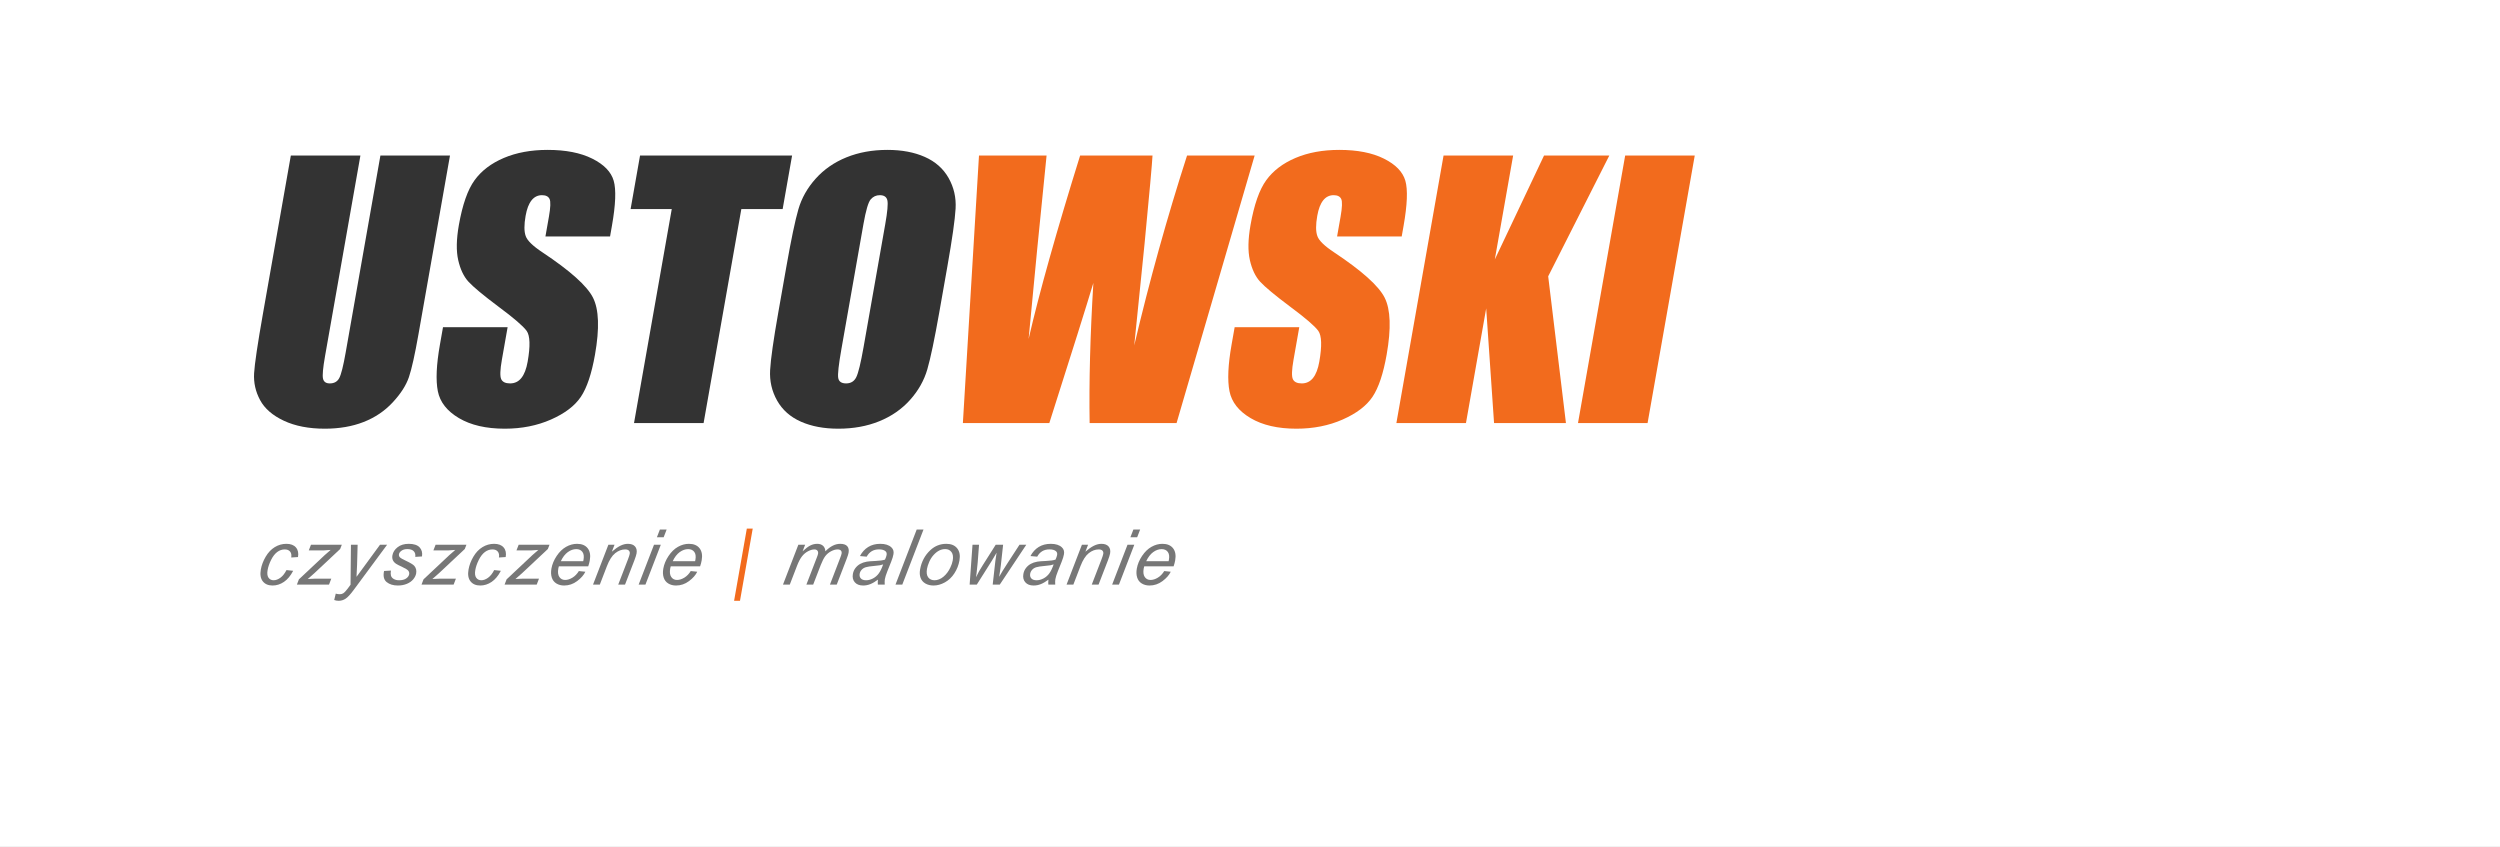
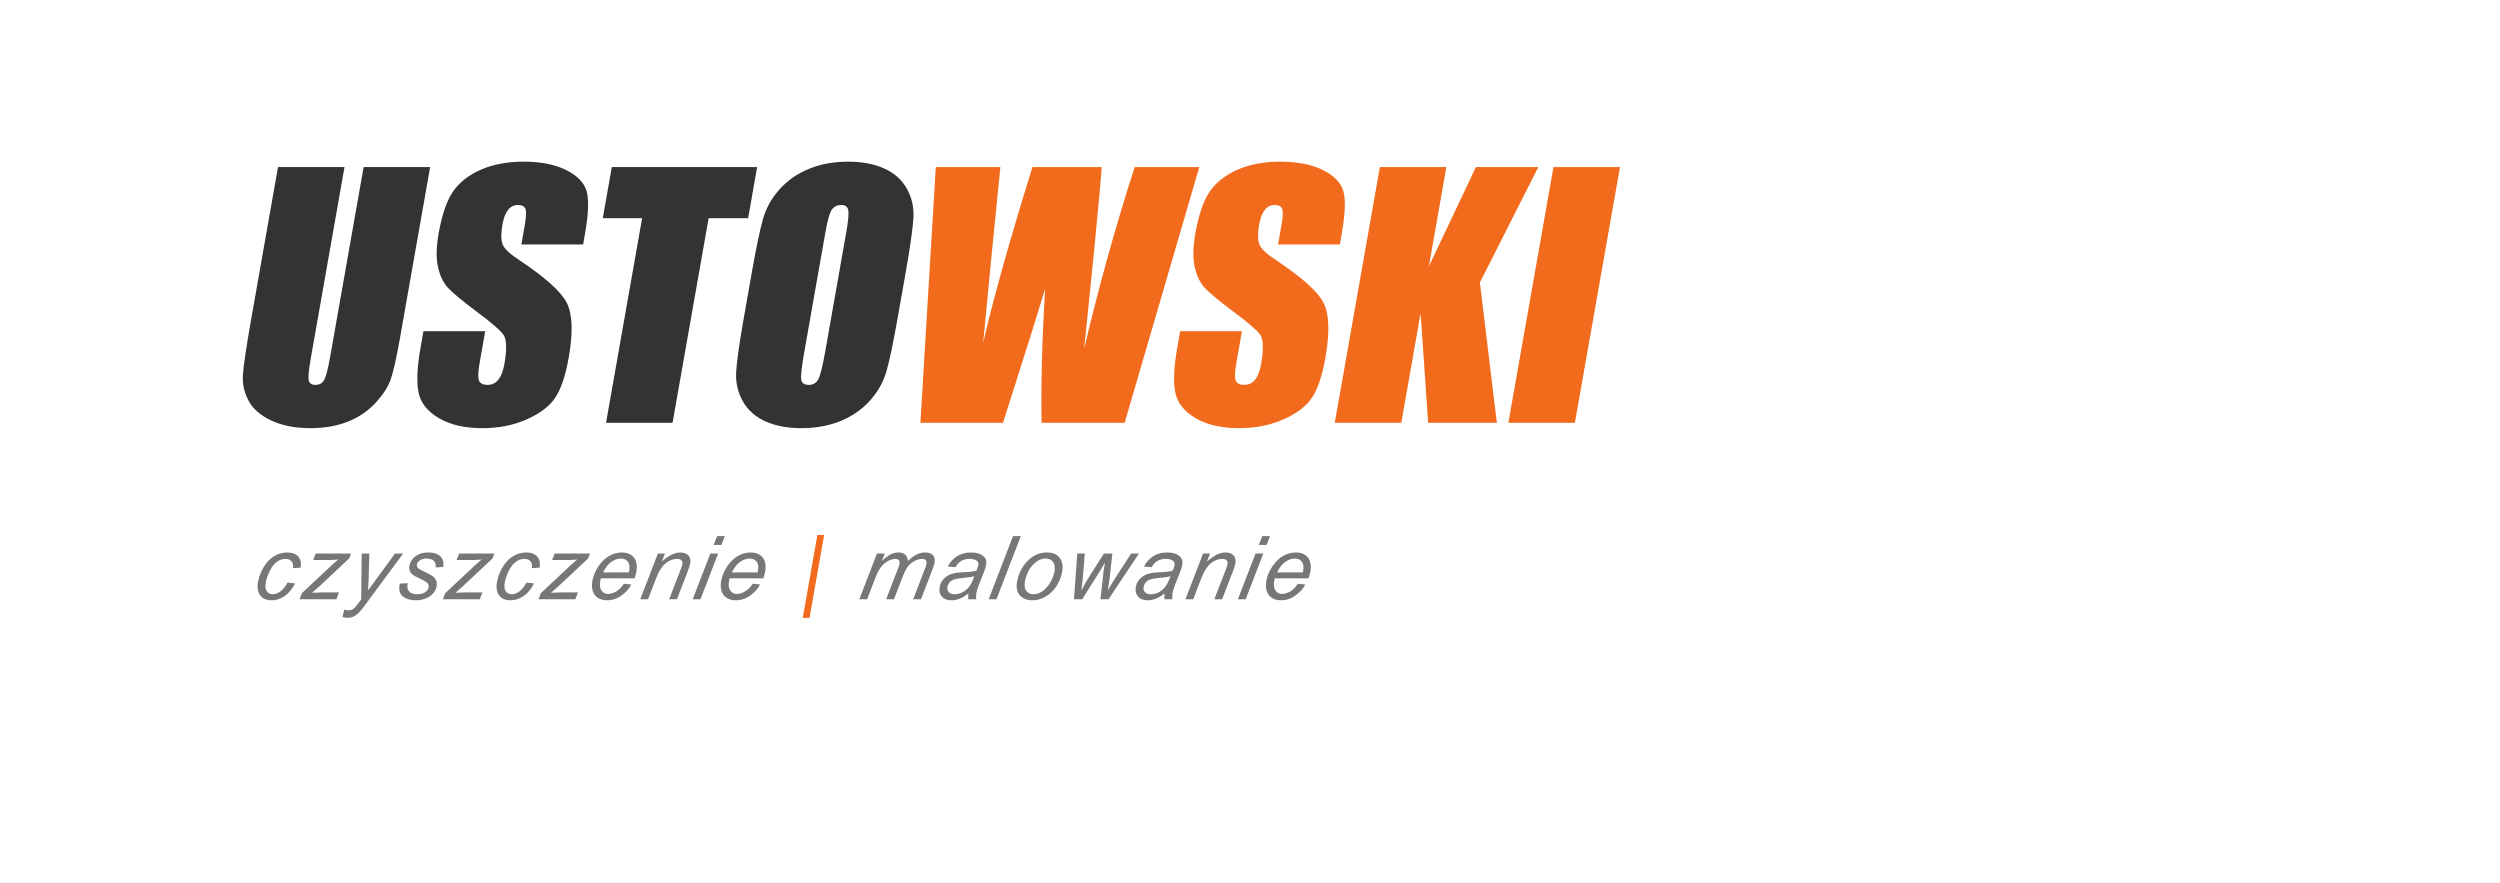
- <svg xmlns="http://www.w3.org/2000/svg" viewBox="0 0 650 220">
-   <rect width="650" height="220" fill="#ffffff" />
-   <path d="M1041 1619V537Q1041 353 1029.0 278.5Q1017 204 958.0 125.5Q899 47 802.5 6.5Q706 -34 575 -34Q430 -34 319.0 14.0Q208 62 153.0 139.0Q98 216 88.0 301.5Q78 387 78 661V1619H499V405Q499 299 510.5 269.5Q522 240 557 240Q597 240 608.5 272.5Q620 305 620 426V1619Z" transform="matrix(0.042969,0,0.007577,-0.042969,60.00,110.00)" fill="#333333" />
-   <path d="M976 1129H585V1249Q585 1333 570.0 1356.0Q555 1379 520 1379Q482 1379 462.5 1348.0Q443 1317 443 1254Q443 1173 465 1132Q486 1091 584 1033Q865 866 938 759Q1011 652 1011 414Q1011 241 970.5 159.0Q930 77 814.0 21.5Q698 -34 544 -34Q375 -34 255.5 30.0Q136 94 99.0 193.0Q62 292 62 474V580H453V383Q453 292 469.5 266.0Q486 240 528 240Q570 240 590.5 273.0Q611 306 611 371Q611 514 572 558Q532 602 375 705Q218 809 167.0 856.0Q116 903 82.5 986.0Q49 1069 49 1198Q49 1384 96.5 1470.0Q144 1556 250.0 1604.5Q356 1653 506 1653Q670 1653 785.5 1600.0Q901 1547 938.5 1466.5Q976 1386 976 1193Z" transform="matrix(0.042969,0,0.007577,-0.042969,108.12,110.00)" fill="#333333" />
-   <path d="M932 1619V1295H682V0H261V1295H12V1619Z" transform="matrix(0.042969,0,0.007577,-0.042969,153.63,110.00)" fill="#333333" />
-   <path d="M1046 671Q1046 427 1034.5 325.5Q1023 224 962.5 140.0Q902 56 799.0 11.0Q696 -34 559 -34Q429 -34 325.5 8.5Q222 51 159.0 136.0Q96 221 84.0 321.0Q72 421 72 671V948Q72 1192 83.5 1293.5Q95 1395 155.5 1479.0Q216 1563 319.0 1608.0Q422 1653 559 1653Q689 1653 792.5 1610.5Q896 1568 959.0 1483.0Q1022 1398 1034.0 1298.0Q1046 1198 1046 948ZM625 1203Q625 1316 612.5 1347.5Q600 1379 561 1379Q528 1379 510.5 1353.5Q493 1328 493 1203V447Q493 306 504.5 273.0Q516 240 558 240Q601 240 613.0 278.0Q625 316 625 459Z" transform="matrix(0.042969,0,0.007577,-0.042969,194.19,110.00)" fill="#333333" />
-   <path d="M1668 1619 1481 0H955Q883 373 828 848Q803 645 711 0H188L0 1619H409L452 1054L496 509Q519 932 612 1619H1050Q1059 1548 1096 1085L1142 470Q1177 1057 1259 1619Z" transform="matrix(0.042969,0,0.007577,-0.042969,242.27,110.00)" fill="#f26b1d" />
-   <path d="M976 1129H585V1249Q585 1333 570.0 1356.0Q555 1379 520 1379Q482 1379 462.5 1348.0Q443 1317 443 1254Q443 1173 465 1132Q486 1091 584 1033Q865 866 938 759Q1011 652 1011 414Q1011 241 970.5 159.0Q930 77 814.0 21.5Q698 -34 544 -34Q375 -34 255.5 30.0Q136 94 99.0 193.0Q62 292 62 474V580H453V383Q453 292 469.5 266.0Q486 240 528 240Q570 240 590.5 273.0Q611 306 611 371Q611 514 572 558Q532 602 375 705Q218 809 167.0 856.0Q116 903 82.5 986.0Q49 1069 49 1198Q49 1384 96.5 1470.0Q144 1556 250.0 1604.5Q356 1653 506 1653Q670 1653 785.5 1600.0Q901 1547 938.5 1466.5Q976 1386 976 1193Z" transform="matrix(0.042969,0,0.007577,-0.042969,313.95,110.00)" fill="#f26b1d" />
-   <path d="M1087 1619 846 888 1110 0H675L505 694V0H84V1619H505V990L692 1619Z" transform="matrix(0.042969,0,0.007577,-0.042969,359.45,110.00)" fill="#f26b1d" />
-   <path d="M505 1619V0H84V1619Z" transform="matrix(0.042969,0,0.007577,-0.042969,406.67,110.00)" fill="#f26b1d" />
-   <path d="M801 387 982 368Q914 169 788.5 72.5Q663 -24 503 -24Q330 -24 222.5 88.0Q115 200 115 401Q115 575 184.0 743.0Q253 911 381.5 998.5Q510 1086 675 1086Q846 1086 946.0 989.5Q1046 893 1046 734L868 722Q867 823 809.5 880.0Q752 937 658 937Q549 937 469.0 868.0Q389 799 343.5 658.5Q298 518 298 388Q298 252 358.0 184.0Q418 116 506 116Q594 116 674.5 183.0Q755 250 801 387Z" transform="matrix(0.009766,0,0.001722,-0.009766,66.00,152.00)" fill="#777777" />
-   <path d="M40 0 69 140 640 783Q701 851 776 924Q647 911 591 911H196L228 1062H1049L1025 948L449 301Q400 246 303 150Q454 159 510 159H928L895 0Z" transform="matrix(0.009766,0,0.001722,-0.009766,76.80,152.00)" fill="#777777" />
-   <path d="M0 -410 11 -240Q67 -256 120 -256Q175 -256 209 -231Q253 -198 305 -107L363 -3L186 1062H364L444 525Q468 366 485 207L960 1062H1149L472 -141Q374 -317 298.0 -374.0Q222 -431 123 -431Q60 -431 0 -410Z" transform="matrix(0.009766,0,0.001722,-0.009766,87.60,152.00)" fill="#777777" />
-   <path d="M85 363 266 374Q266 296 290.0 241.0Q314 186 378.5 151.0Q443 116 529 116Q649 116 709.0 164.0Q769 212 769 277Q769 324 733 366Q696 408 552.5 469.5Q409 531 369 556Q302 597 268.0 652.5Q234 708 234 780Q234 906 334.0 996.0Q434 1086 614 1086Q814 1086 918.5 993.5Q1023 901 1027 750L850 738Q846 834 782.0 890.0Q718 946 601 946Q507 946 455.0 903.0Q403 860 403 810Q403 760 448 722Q478 696 603 642Q811 552 865 500Q951 417 951 298Q951 219 902.5 143.0Q854 67 754.5 21.5Q655 -24 520 -24Q336 -24 207 67Q78 158 85 363Z" transform="matrix(0.009766,0,0.001722,-0.009766,98.40,152.00)" fill="#777777" />
-   <path d="M40 0 69 140 640 783Q701 851 776 924Q647 911 591 911H196L228 1062H1049L1025 948L449 301Q400 246 303 150Q454 159 510 159H928L895 0Z" transform="matrix(0.009766,0,0.001722,-0.009766,109.20,152.00)" fill="#777777" />
-   <path d="M801 387 982 368Q914 169 788.5 72.5Q663 -24 503 -24Q330 -24 222.5 88.0Q115 200 115 401Q115 575 184.0 743.0Q253 911 381.5 998.5Q510 1086 675 1086Q846 1086 946.0 989.5Q1046 893 1046 734L868 722Q867 823 809.5 880.0Q752 937 658 937Q549 937 469.0 868.0Q389 799 343.5 658.5Q298 518 298 388Q298 252 358.0 184.0Q418 116 506 116Q594 116 674.5 183.0Q755 250 801 387Z" transform="matrix(0.009766,0,0.001722,-0.009766,120.00,152.00)" fill="#777777" />
-   <path d="M40 0 69 140 640 783Q701 851 776 924Q647 911 591 911H196L228 1062H1049L1025 948L449 301Q400 246 303 150Q454 159 510 159H928L895 0Z" transform="matrix(0.009766,0,0.001722,-0.009766,130.80,152.00)" fill="#777777" />
-   <path d="M848 361 1024 343Q986 212 849.5 94.0Q713 -24 524 -24Q406 -24 307.5 30.5Q209 85 157.5 189.0Q106 293 106 426Q106 600 186.5 763.5Q267 927 395.0 1006.5Q523 1086 672 1086Q862 1086 975.5 968.0Q1089 850 1089 646Q1089 568 1075 486H293Q289 455 289 430Q289 281 357.5 202.5Q426 124 525 124Q618 124 708.0 185.0Q798 246 848 361ZM322 624H918Q919 652 919 664Q919 800 851.0 872.5Q783 945 676 945Q560 945 464.5 865.0Q369 785 322 624Z" transform="matrix(0.009766,0,0.001722,-0.009766,141.60,152.00)" fill="#777777" />
-   <path d="M68 0 290 1062H454L415 877Q522 986 615.0 1036.0Q708 1086 805 1086Q934 1086 1007.5 1016.0Q1081 946 1081 829Q1081 770 1055 643L920 0H739L880 673Q901 771 901 818Q901 871 864.5 904.0Q828 937 759 937Q620 937 511.5 837.0Q403 737 352 494L249 0Z" transform="matrix(0.009766,0,0.001722,-0.009766,153.52,152.00)" fill="#777777" />
-   <path d="M325 1261 368 1466H548L505 1261ZM61 0 283 1062H464L242 0Z" transform="matrix(0.009766,0,0.001722,-0.009766,165.45,152.00)" fill="#777777" />
-   <path d="M848 361 1024 343Q986 212 849.5 94.0Q713 -24 524 -24Q406 -24 307.5 30.5Q209 85 157.5 189.0Q106 293 106 426Q106 600 186.5 763.5Q267 927 395.0 1006.5Q523 1086 672 1086Q862 1086 975.5 968.0Q1089 850 1089 646Q1089 568 1075 486H293Q289 455 289 430Q289 281 357.5 202.5Q426 124 525 124Q618 124 708.0 185.0Q798 246 848 361ZM322 624H918Q919 652 919 664Q919 800 851.0 872.5Q783 945 676 945Q560 945 464.5 865.0Q369 785 322 624Z" transform="matrix(0.009766,0,0.001722,-0.009766,170.69,152.00)" fill="#777777" />
-   <path d="M188 -431V1491H345V-431Z" transform="matrix(0.009766,0,0.001722,-0.009766,189.77,152.00)" fill="#f26b1d" />
-   <path d="M67 0 289 1062H470L433 887Q534 1000 613.5 1043.0Q693 1086 786 1086Q885 1086 951.5 1033.5Q1018 981 1039 887Q1120 987 1209.5 1036.5Q1299 1086 1398 1086Q1531 1086 1597.5 1023.0Q1664 960 1664 846Q1664 797 1641 684L1498 0H1317L1463 702Q1482 788 1482 825Q1482 877 1449.0 907.0Q1416 937 1356 937Q1275 937 1191.0 888.0Q1107 839 1060.5 759.5Q1014 680 979 515L871 0H690L840 717Q856 790 856 821Q856 873 823.5 905.0Q791 937 739 937Q662 937 577.5 888.0Q493 839 440.0 751.5Q387 664 353 502L248 0Z" transform="matrix(0.009766,0,0.001722,-0.009766,202.92,152.00)" fill="#777777" />
-   <path d="M784 132Q690 51 603.0 13.5Q516 -24 417 -24Q270 -24 180.0 62.5Q90 149 90 284Q90 373 130.5 441.5Q171 510 238.0 551.5Q305 593 402 611Q463 623 633.5 630.0Q804 637 878 666Q899 740 899 789Q899 852 853 888Q790 938 669 938Q555 938 482.5 887.5Q410 837 377 744L194 760Q250 918 371.5 1002.0Q493 1086 678 1086Q875 1086 990 992Q1078 922 1078 810Q1078 725 1053 613L994 349Q966 223 966 144Q966 94 988 0H805Q790 52 784 132ZM851 538Q813 523 769.5 515.0Q726 507 624 498Q466 484 401.0 462.5Q336 441 303.0 394.0Q270 347 270 290Q270 214 322.5 165.0Q375 116 472 116Q562 116 645.0 163.5Q728 211 776.0 296.0Q824 381 851 538Z" transform="matrix(0.009766,0,0.001722,-0.009766,220.38,152.00)" fill="#777777" />
-   <path d="M54 0 360 1466H541L235 0Z" transform="matrix(0.009766,0,0.001722,-0.009766,232.30,152.00)" fill="#777777" />
-   <path d="M100 403Q100 714 283 918Q434 1086 679 1086Q871 1086 988.5 966.0Q1106 846 1106 642Q1106 459 1032.0 301.5Q958 144 821.5 60.0Q685 -24 534 -24Q410 -24 308.5 29.0Q207 82 153.5 179.0Q100 276 100 403ZM281 421Q281 271 353.0 193.5Q425 116 536 116Q594 116 651.0 139.5Q708 163 757.0 211.0Q806 259 840.5 320.5Q875 382 896 453Q927 552 927 643Q927 787 854.5 866.5Q782 946 672 946Q587 946 517.0 905.5Q447 865 390.5 787.0Q334 709 307.5 605.5Q281 502 281 421Z" transform="matrix(0.009766,0,0.001722,-0.009766,237.55,152.00)" fill="#777777" />
-   <path d="M270 0 159 1062H333L381 585L400 317Q402 287 406 196Q436 298 457.0 352.5Q478 407 524 508L777 1062H974L1009 531Q1017 410 1019 208Q1069 342 1182 580L1410 1062H1591L1072 0H884L844 623Q840 681 838 849Q797 742 741 618L460 0Z" transform="matrix(0.009766,0,0.001722,-0.009766,249.47,152.00)" fill="#777777" />
-   <path d="M784 132Q690 51 603.0 13.5Q516 -24 417 -24Q270 -24 180.0 62.5Q90 149 90 284Q90 373 130.5 441.5Q171 510 238.0 551.5Q305 593 402 611Q463 623 633.5 630.0Q804 637 878 666Q899 740 899 789Q899 852 853 888Q790 938 669 938Q555 938 482.5 887.5Q410 837 377 744L194 760Q250 918 371.5 1002.0Q493 1086 678 1086Q875 1086 990 992Q1078 922 1078 810Q1078 725 1053 613L994 349Q966 223 966 144Q966 94 988 0H805Q790 52 784 132ZM851 538Q813 523 769.5 515.0Q726 507 624 498Q466 484 401.0 462.5Q336 441 303.0 394.0Q270 347 270 290Q270 214 322.5 165.0Q375 116 472 116Q562 116 645.0 163.5Q728 211 776.0 296.0Q824 381 851 538Z" transform="matrix(0.009766,0,0.001722,-0.009766,264.71,152.00)" fill="#777777" />
-   <path d="M68 0 290 1062H454L415 877Q522 986 615.0 1036.0Q708 1086 805 1086Q934 1086 1007.5 1016.0Q1081 946 1081 829Q1081 770 1055 643L920 0H739L880 673Q901 771 901 818Q901 871 864.5 904.0Q828 937 759 937Q620 937 511.5 837.0Q403 737 352 494L249 0Z" transform="matrix(0.009766,0,0.001722,-0.009766,276.64,152.00)" fill="#777777" />
-   <path d="M325 1261 368 1466H548L505 1261ZM61 0 283 1062H464L242 0Z" transform="matrix(0.009766,0,0.001722,-0.009766,288.56,152.00)" fill="#777777" />
-   <path d="M848 361 1024 343Q986 212 849.5 94.0Q713 -24 524 -24Q406 -24 307.5 30.5Q209 85 157.5 189.0Q106 293 106 426Q106 600 186.5 763.5Q267 927 395.0 1006.5Q523 1086 672 1086Q862 1086 975.5 968.0Q1089 850 1089 646Q1089 568 1075 486H293Q289 455 289 430Q289 281 357.5 202.5Q426 124 525 124Q618 124 708.0 185.0Q798 246 848 361ZM322 624H918Q919 652 919 664Q919 800 851.0 872.5Q783 945 676 945Q560 945 464.5 865.0Q369 785 322 624Z" transform="matrix(0.009766,0,0.001722,-0.009766,293.80,152.00)" fill="#777777" />
+ <svg xmlns="http://www.w3.org/2000/svg" viewBox="0 0 680 240">
+   <rect width="680" height="240" fill="#ffffff" />
+   <path d="M1041 1619V537Q1041 353 1029.0 278.5Q1017 204 958.0 125.5Q899 47 802.5 6.5Q706 -34 575 -34Q430 -34 319.0 14.0Q208 62 153.0 139.0Q98 216 88.0 301.5Q78 387 78 661V1619H499V405Q499 299 510.5 269.5Q522 240 557 240Q597 240 608.5 272.5Q620 305 620 426V1619Z" transform="matrix(0.042969,0,0.007577,-0.042969,60.00,115.00)" fill="#333333" />
+   <path d="M976 1129H585V1249Q585 1333 570.0 1356.0Q555 1379 520 1379Q482 1379 462.5 1348.0Q443 1317 443 1254Q443 1173 465 1132Q486 1091 584 1033Q865 866 938 759Q1011 652 1011 414Q1011 241 970.5 159.0Q930 77 814.0 21.5Q698 -34 544 -34Q375 -34 255.5 30.0Q136 94 99.0 193.0Q62 292 62 474V580H453V383Q453 292 469.5 266.0Q486 240 528 240Q570 240 590.5 273.0Q611 306 611 371Q611 514 572 558Q532 602 375 705Q218 809 167.0 856.0Q116 903 82.5 986.0Q49 1069 49 1198Q49 1384 96.5 1470.0Q144 1556 250.0 1604.5Q356 1653 506 1653Q670 1653 785.5 1600.0Q901 1547 938.5 1466.5Q976 1386 976 1193Z" transform="matrix(0.042969,0,0.007577,-0.042969,108.12,115.00)" fill="#333333" />
+   <path d="M932 1619V1295H682V0H261V1295H12V1619Z" transform="matrix(0.042969,0,0.007577,-0.042969,153.63,115.00)" fill="#333333" />
+   <path d="M1046 671Q1046 427 1034.5 325.5Q1023 224 962.5 140.0Q902 56 799.0 11.0Q696 -34 559 -34Q429 -34 325.5 8.5Q222 51 159.0 136.0Q96 221 84.0 321.0Q72 421 72 671V948Q72 1192 83.5 1293.5Q95 1395 155.5 1479.0Q216 1563 319.0 1608.0Q422 1653 559 1653Q689 1653 792.5 1610.5Q896 1568 959.0 1483.0Q1022 1398 1034.0 1298.0Q1046 1198 1046 948ZM625 1203Q625 1316 612.5 1347.5Q600 1379 561 1379Q528 1379 510.5 1353.5Q493 1328 493 1203V447Q493 306 504.5 273.0Q516 240 558 240Q601 240 613.0 278.0Q625 316 625 459Z" transform="matrix(0.042969,0,0.007577,-0.042969,194.19,115.00)" fill="#333333" />
+   <path d="M1668 1619 1481 0H955Q883 373 828 848Q803 645 711 0H188L0 1619H409L452 1054L496 509Q519 932 612 1619H1050Q1059 1548 1096 1085L1142 470Q1177 1057 1259 1619Z" transform="matrix(0.042969,0,0.007577,-0.042969,242.27,115.00)" fill="#f26b1d" />
+   <path d="M976 1129H585V1249Q585 1333 570.0 1356.0Q555 1379 520 1379Q482 1379 462.5 1348.0Q443 1317 443 1254Q443 1173 465 1132Q486 1091 584 1033Q865 866 938 759Q1011 652 1011 414Q1011 241 970.5 159.0Q930 77 814.0 21.5Q698 -34 544 -34Q375 -34 255.5 30.0Q136 94 99.0 193.0Q62 292 62 474V580H453V383Q453 292 469.5 266.0Q486 240 528 240Q570 240 590.5 273.0Q611 306 611 371Q611 514 572 558Q532 602 375 705Q218 809 167.0 856.0Q116 903 82.5 986.0Q49 1069 49 1198Q49 1384 96.5 1470.0Q144 1556 250.0 1604.5Q356 1653 506 1653Q670 1653 785.5 1600.0Q901 1547 938.5 1466.5Q976 1386 976 1193Z" transform="matrix(0.042969,0,0.007577,-0.042969,313.95,115.00)" fill="#f26b1d" />
+   <path d="M1087 1619 846 888 1110 0H675L505 694V0H84V1619H505V990L692 1619Z" transform="matrix(0.042969,0,0.007577,-0.042969,359.45,115.00)" fill="#f26b1d" />
+   <path d="M505 1619V0H84V1619Z" transform="matrix(0.042969,0,0.007577,-0.042969,406.67,115.00)" fill="#f26b1d" />
+   <path d="M801 387 982 368Q914 169 788.5 72.5Q663 -24 503 -24Q330 -24 222.5 88.0Q115 200 115 401Q115 575 184.0 743.0Q253 911 381.5 998.5Q510 1086 675 1086Q846 1086 946.0 989.5Q1046 893 1046 734L868 722Q867 823 809.5 880.0Q752 937 658 937Q549 937 469.0 868.0Q389 799 343.5 658.5Q298 518 298 388Q298 252 358.0 184.0Q418 116 506 116Q594 116 674.5 183.0Q755 250 801 387Z" transform="matrix(0.011719,0,0.002066,-0.011719,68.00,163.00)" fill="#777777" />
+   <path d="M40 0 69 140 640 783Q701 851 776 924Q647 911 591 911H196L228 1062H1049L1025 948L449 301Q400 246 303 150Q454 159 510 159H928L895 0Z" transform="matrix(0.011719,0,0.002066,-0.011719,81.00,163.00)" fill="#777777" />
+   <path d="M0 -410 11 -240Q67 -256 120 -256Q175 -256 209 -231Q253 -198 305 -107L363 -3L186 1062H364L444 525Q468 366 485 207L960 1062H1149L472 -141Q374 -317 298.0 -374.0Q222 -431 123 -431Q60 -431 0 -410Z" transform="matrix(0.011719,0,0.002066,-0.011719,94.00,163.00)" fill="#777777" />
+   <path d="M85 363 266 374Q266 296 290.0 241.0Q314 186 378.5 151.0Q443 116 529 116Q649 116 709.0 164.0Q769 212 769 277Q769 324 733 366Q696 408 552.5 469.5Q409 531 369 556Q302 597 268.0 652.5Q234 708 234 780Q234 906 334.0 996.0Q434 1086 614 1086Q814 1086 918.5 993.5Q1023 901 1027 750L850 738Q846 834 782.0 890.0Q718 946 601 946Q507 946 455.0 903.0Q403 860 403 810Q403 760 448 722Q478 696 603 642Q811 552 865 500Q951 417 951 298Q951 219 902.5 143.0Q854 67 754.5 21.5Q655 -24 520 -24Q336 -24 207 67Q78 158 85 363Z" transform="matrix(0.011719,0,0.002066,-0.011719,107.00,163.00)" fill="#777777" />
+   <path d="M40 0 69 140 640 783Q701 851 776 924Q647 911 591 911H196L228 1062H1049L1025 948L449 301Q400 246 303 150Q454 159 510 159H928L895 0Z" transform="matrix(0.011719,0,0.002066,-0.011719,120.00,163.00)" fill="#777777" />
+   <path d="M801 387 982 368Q914 169 788.5 72.5Q663 -24 503 -24Q330 -24 222.5 88.0Q115 200 115 401Q115 575 184.0 743.0Q253 911 381.5 998.5Q510 1086 675 1086Q846 1086 946.0 989.5Q1046 893 1046 734L868 722Q867 823 809.5 880.0Q752 937 658 937Q549 937 469.0 868.0Q389 799 343.5 658.5Q298 518 298 388Q298 252 358.0 184.0Q418 116 506 116Q594 116 674.5 183.0Q755 250 801 387Z" transform="matrix(0.011719,0,0.002066,-0.011719,133.00,163.00)" fill="#777777" />
+   <path d="M40 0 69 140 640 783Q701 851 776 924Q647 911 591 911H196L228 1062H1049L1025 948L449 301Q400 246 303 150Q454 159 510 159H928L895 0Z" transform="matrix(0.011719,0,0.002066,-0.011719,146.00,163.00)" fill="#777777" />
+   <path d="M848 361 1024 343Q986 212 849.5 94.0Q713 -24 524 -24Q406 -24 307.5 30.5Q209 85 157.5 189.0Q106 293 106 426Q106 600 186.5 763.5Q267 927 395.0 1006.5Q523 1086 672 1086Q862 1086 975.5 968.0Q1089 850 1089 646Q1089 568 1075 486H293Q289 455 289 430Q289 281 357.5 202.5Q426 124 525 124Q618 124 708.0 185.0Q798 246 848 361ZM322 624H918Q919 652 919 664Q919 800 851.0 872.5Q783 945 676 945Q560 945 464.5 865.0Q369 785 322 624Z" transform="matrix(0.011719,0,0.002066,-0.011719,159.00,163.00)" fill="#777777" />
+   <path d="M68 0 290 1062H454L415 877Q522 986 615.0 1036.0Q708 1086 805 1086Q934 1086 1007.5 1016.0Q1081 946 1081 829Q1081 770 1055 643L920 0H739L880 673Q901 771 901 818Q901 871 864.5 904.0Q828 937 759 937Q620 937 511.5 837.0Q403 737 352 494L249 0Z" transform="matrix(0.011719,0,0.002066,-0.011719,173.35,163.00)" fill="#777777" />
+   <path d="M325 1261 368 1466H548L505 1261ZM61 0 283 1062H464L242 0Z" transform="matrix(0.011719,0,0.002066,-0.011719,187.70,163.00)" fill="#777777" />
+   <path d="M848 361 1024 343Q986 212 849.5 94.0Q713 -24 524 -24Q406 -24 307.5 30.5Q209 85 157.5 189.0Q106 293 106 426Q106 600 186.5 763.5Q267 927 395.0 1006.5Q523 1086 672 1086Q862 1086 975.5 968.0Q1089 850 1089 646Q1089 568 1075 486H293Q289 455 289 430Q289 281 357.5 202.5Q426 124 525 124Q618 124 708.0 185.0Q798 246 848 361ZM322 624H918Q919 652 919 664Q919 800 851.0 872.5Q783 945 676 945Q560 945 464.5 865.0Q369 785 322 624Z" transform="matrix(0.011719,0,0.002066,-0.011719,194.03,163.00)" fill="#777777" />
+   <path d="M188 -431V1491H345V-431Z" transform="matrix(0.011719,0,0.002066,-0.011719,217.04,163.00)" fill="#f26b1d" />
+   <path d="M67 0 289 1062H470L433 887Q534 1000 613.5 1043.0Q693 1086 786 1086Q885 1086 951.5 1033.5Q1018 981 1039 887Q1120 987 1209.5 1036.5Q1299 1086 1398 1086Q1531 1086 1597.5 1023.0Q1664 960 1664 846Q1664 797 1641 684L1498 0H1317L1463 702Q1482 788 1482 825Q1482 877 1449.0 907.0Q1416 937 1356 937Q1275 937 1191.0 888.0Q1107 839 1060.5 759.5Q1014 680 979 515L871 0H690L840 717Q856 790 856 821Q856 873 823.5 905.0Q791 937 739 937Q662 937 577.5 888.0Q493 839 440.0 751.5Q387 664 353 502L248 0Z" transform="matrix(0.011719,0,0.002066,-0.011719,232.95,163.00)" fill="#777777" />
+   <path d="M784 132Q690 51 603.0 13.5Q516 -24 417 -24Q270 -24 180.0 62.5Q90 149 90 284Q90 373 130.5 441.5Q171 510 238.0 551.5Q305 593 402 611Q463 623 633.5 630.0Q804 637 878 666Q899 740 899 789Q899 852 853 888Q790 938 669 938Q555 938 482.5 887.5Q410 837 377 744L194 760Q250 918 371.5 1002.0Q493 1086 678 1086Q875 1086 990 992Q1078 922 1078 810Q1078 725 1053 613L994 349Q966 223 966 144Q966 94 988 0H805Q790 52 784 132ZM851 538Q813 523 769.5 515.0Q726 507 624 498Q466 484 401.0 462.5Q336 441 303.0 394.0Q270 347 270 290Q270 214 322.5 165.0Q375 116 472 116Q562 116 645.0 163.5Q728 211 776.0 296.0Q824 381 851 538Z" transform="matrix(0.011719,0,0.002066,-0.011719,253.94,163.00)" fill="#777777" />
+   <path d="M54 0 360 1466H541L235 0Z" transform="matrix(0.011719,0,0.002066,-0.011719,268.29,163.00)" fill="#777777" />
+   <path d="M100 403Q100 714 283 918Q434 1086 679 1086Q871 1086 988.5 966.0Q1106 846 1106 642Q1106 459 1032.0 301.5Q958 144 821.5 60.0Q685 -24 534 -24Q410 -24 308.5 29.0Q207 82 153.5 179.0Q100 276 100 403ZM281 421Q281 271 353.0 193.5Q425 116 536 116Q594 116 651.0 139.5Q708 163 757.0 211.0Q806 259 840.5 320.5Q875 382 896 453Q927 552 927 643Q927 787 854.5 866.5Q782 946 672 946Q587 946 517.0 905.5Q447 865 390.5 787.0Q334 709 307.5 605.5Q281 502 281 421Z" transform="matrix(0.011719,0,0.002066,-0.011719,274.62,163.00)" fill="#777777" />
+   <path d="M270 0 159 1062H333L381 585L400 317Q402 287 406 196Q436 298 457.0 352.5Q478 407 524 508L777 1062H974L1009 531Q1017 410 1019 208Q1069 342 1182 580L1410 1062H1591L1072 0H884L844 623Q840 681 838 849Q797 742 741 618L460 0Z" transform="matrix(0.011719,0,0.002066,-0.011719,288.96,163.00)" fill="#777777" />
+   <path d="M784 132Q690 51 603.0 13.5Q516 -24 417 -24Q270 -24 180.0 62.5Q90 149 90 284Q90 373 130.5 441.5Q171 510 238.0 551.5Q305 593 402 611Q463 623 633.5 630.0Q804 637 878 666Q899 740 899 789Q899 852 853 888Q790 938 669 938Q555 938 482.5 887.5Q410 837 377 744L194 760Q250 918 371.5 1002.0Q493 1086 678 1086Q875 1086 990 992Q1078 922 1078 810Q1078 725 1053 613L994 349Q966 223 966 144Q966 94 988 0H805Q790 52 784 132ZM851 538Q813 523 769.5 515.0Q726 507 624 498Q466 484 401.0 462.5Q336 441 303.0 394.0Q270 347 270 290Q270 214 322.5 165.0Q375 116 472 116Q562 116 645.0 163.5Q728 211 776.0 296.0Q824 381 851 538Z" transform="matrix(0.011719,0,0.002066,-0.011719,307.30,163.00)" fill="#777777" />
+   <path d="M68 0 290 1062H454L415 877Q522 986 615.0 1036.0Q708 1086 805 1086Q934 1086 1007.5 1016.0Q1081 946 1081 829Q1081 770 1055 643L920 0H739L880 673Q901 771 901 818Q901 871 864.5 904.0Q828 937 759 937Q620 937 511.5 837.0Q403 737 352 494L249 0Z" transform="matrix(0.011719,0,0.002066,-0.011719,321.64,163.00)" fill="#777777" />
+   <path d="M325 1261 368 1466H548L505 1261ZM61 0 283 1062H464L242 0Z" transform="matrix(0.011719,0,0.002066,-0.011719,335.99,163.00)" fill="#777777" />
+   <path d="M848 361 1024 343Q986 212 849.5 94.0Q713 -24 524 -24Q406 -24 307.5 30.5Q209 85 157.5 189.0Q106 293 106 426Q106 600 186.5 763.5Q267 927 395.0 1006.5Q523 1086 672 1086Q862 1086 975.5 968.0Q1089 850 1089 646Q1089 568 1075 486H293Q289 455 289 430Q289 281 357.5 202.5Q426 124 525 124Q618 124 708.0 185.0Q798 246 848 361ZM322 624H918Q919 652 919 664Q919 800 851.0 872.5Q783 945 676 945Q560 945 464.5 865.0Q369 785 322 624Z" transform="matrix(0.011719,0,0.002066,-0.011719,342.32,163.00)" fill="#777777" />
</svg>
